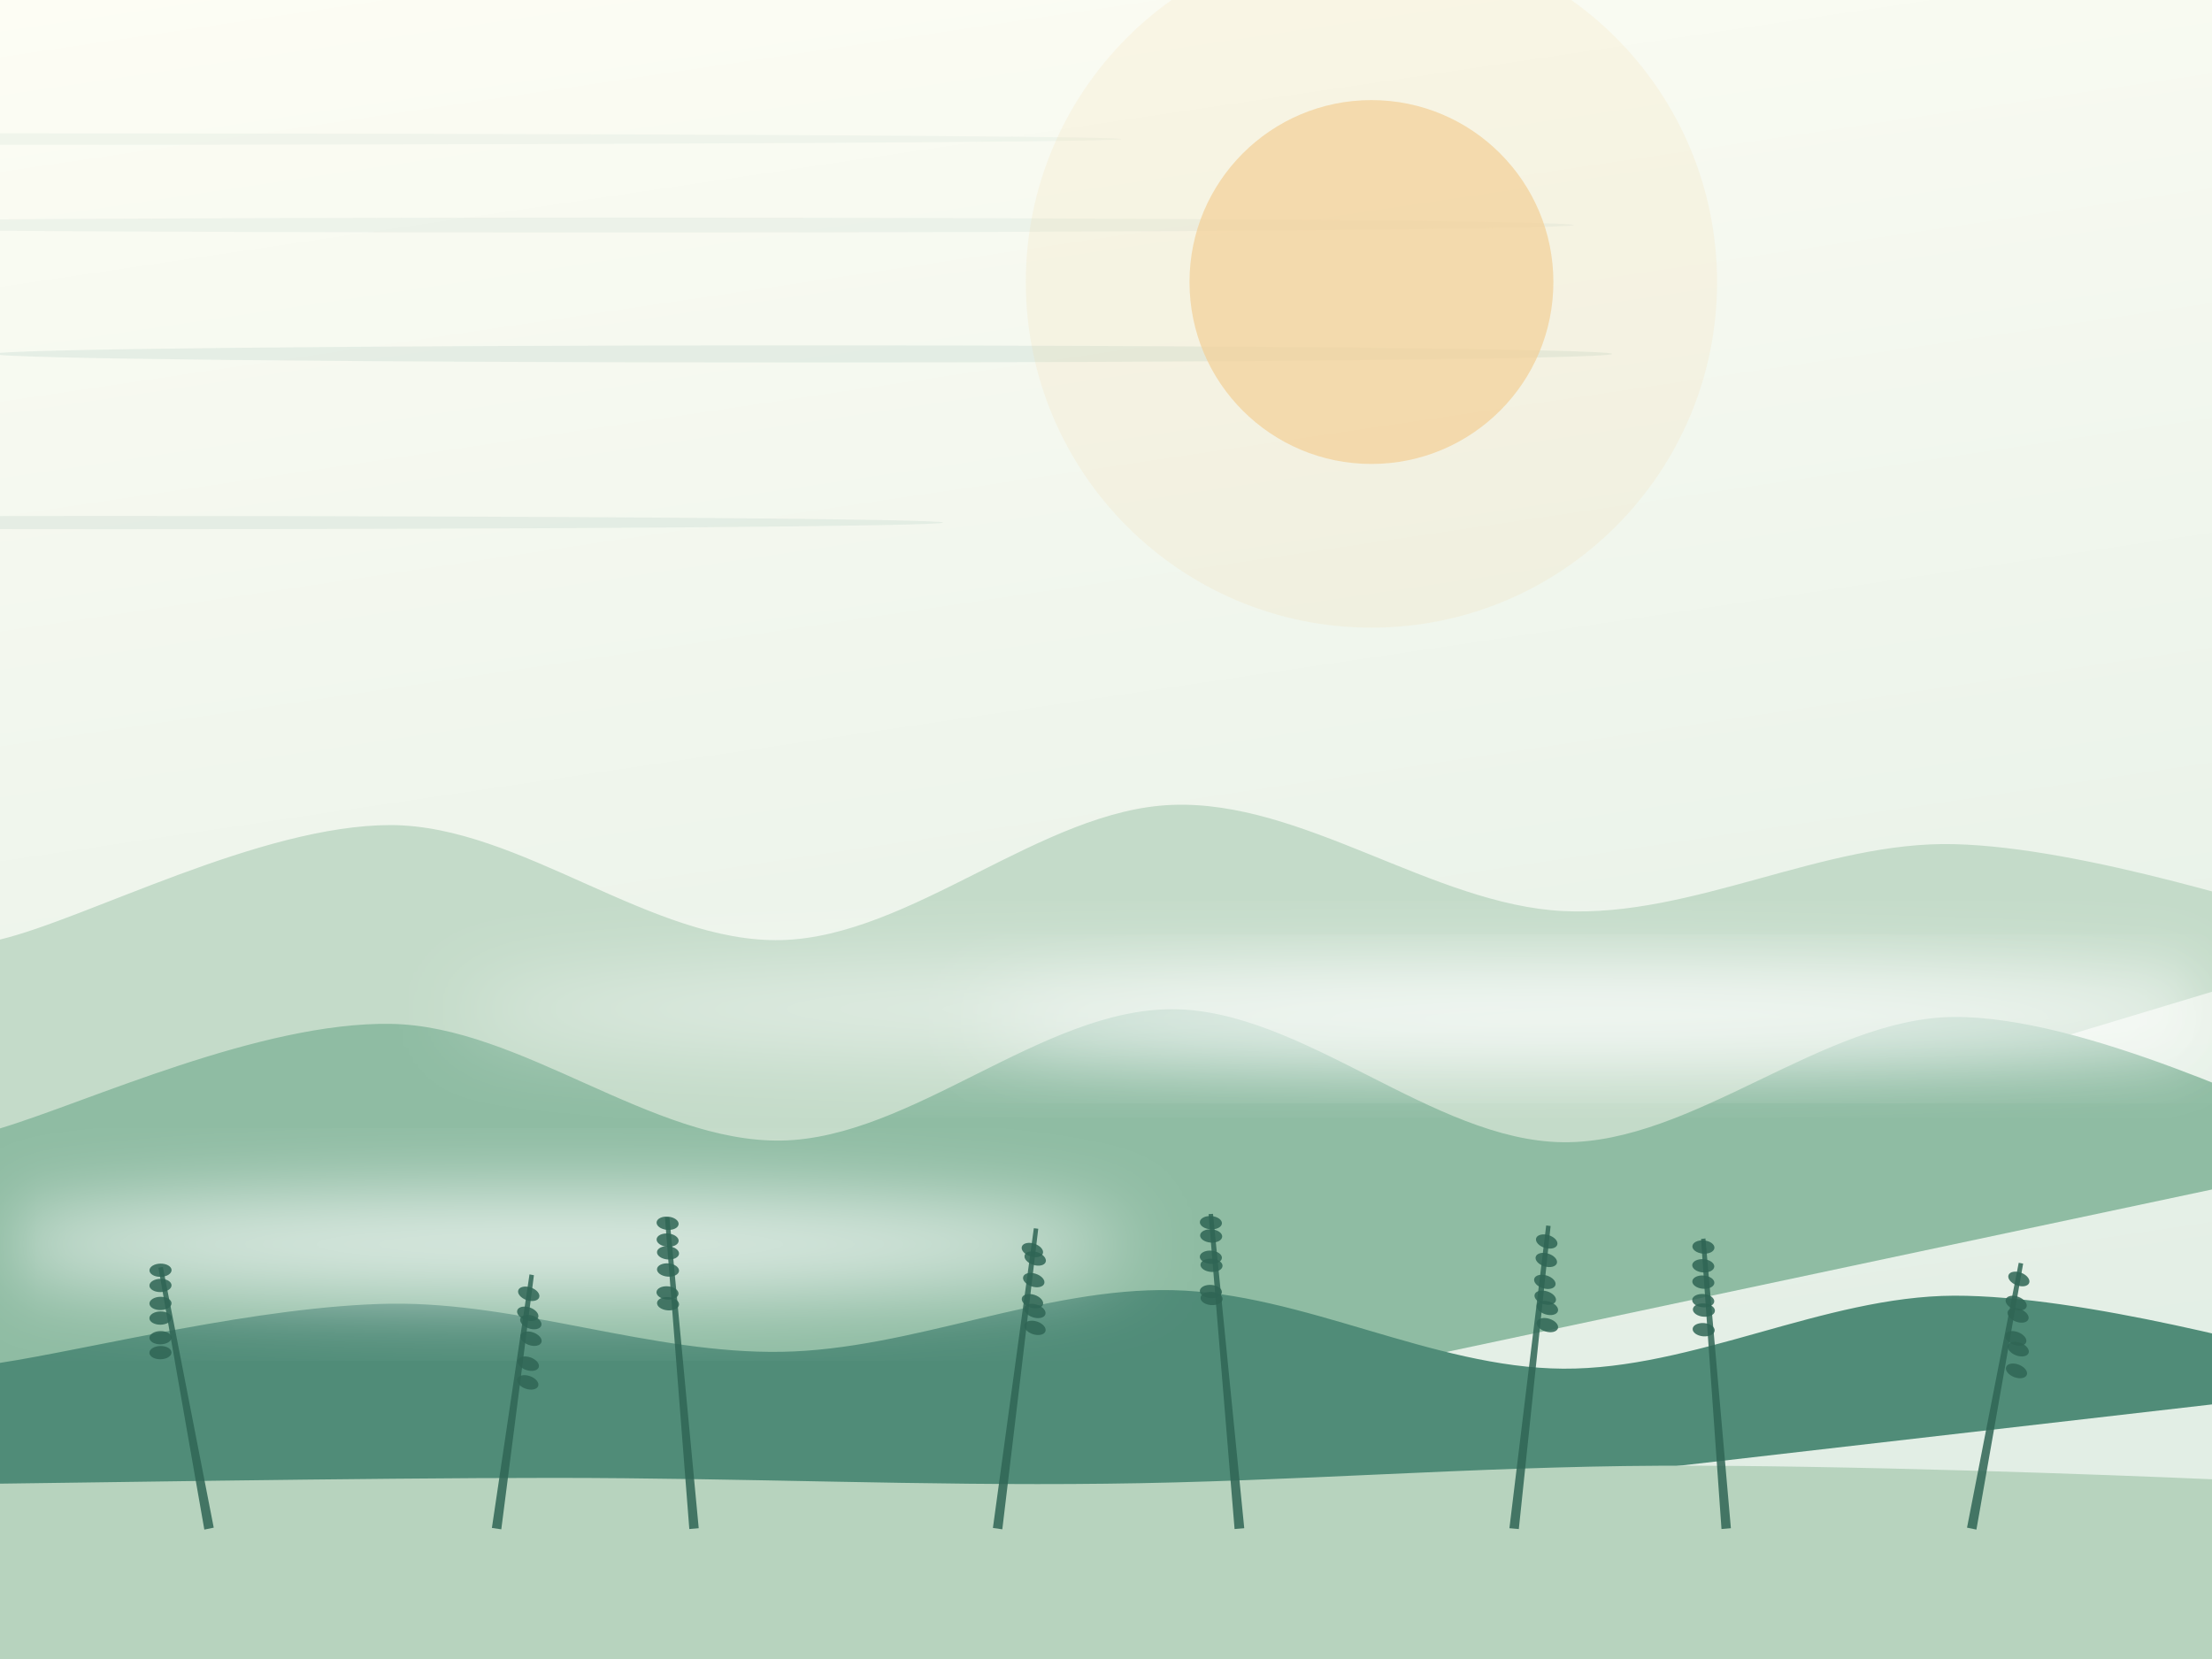
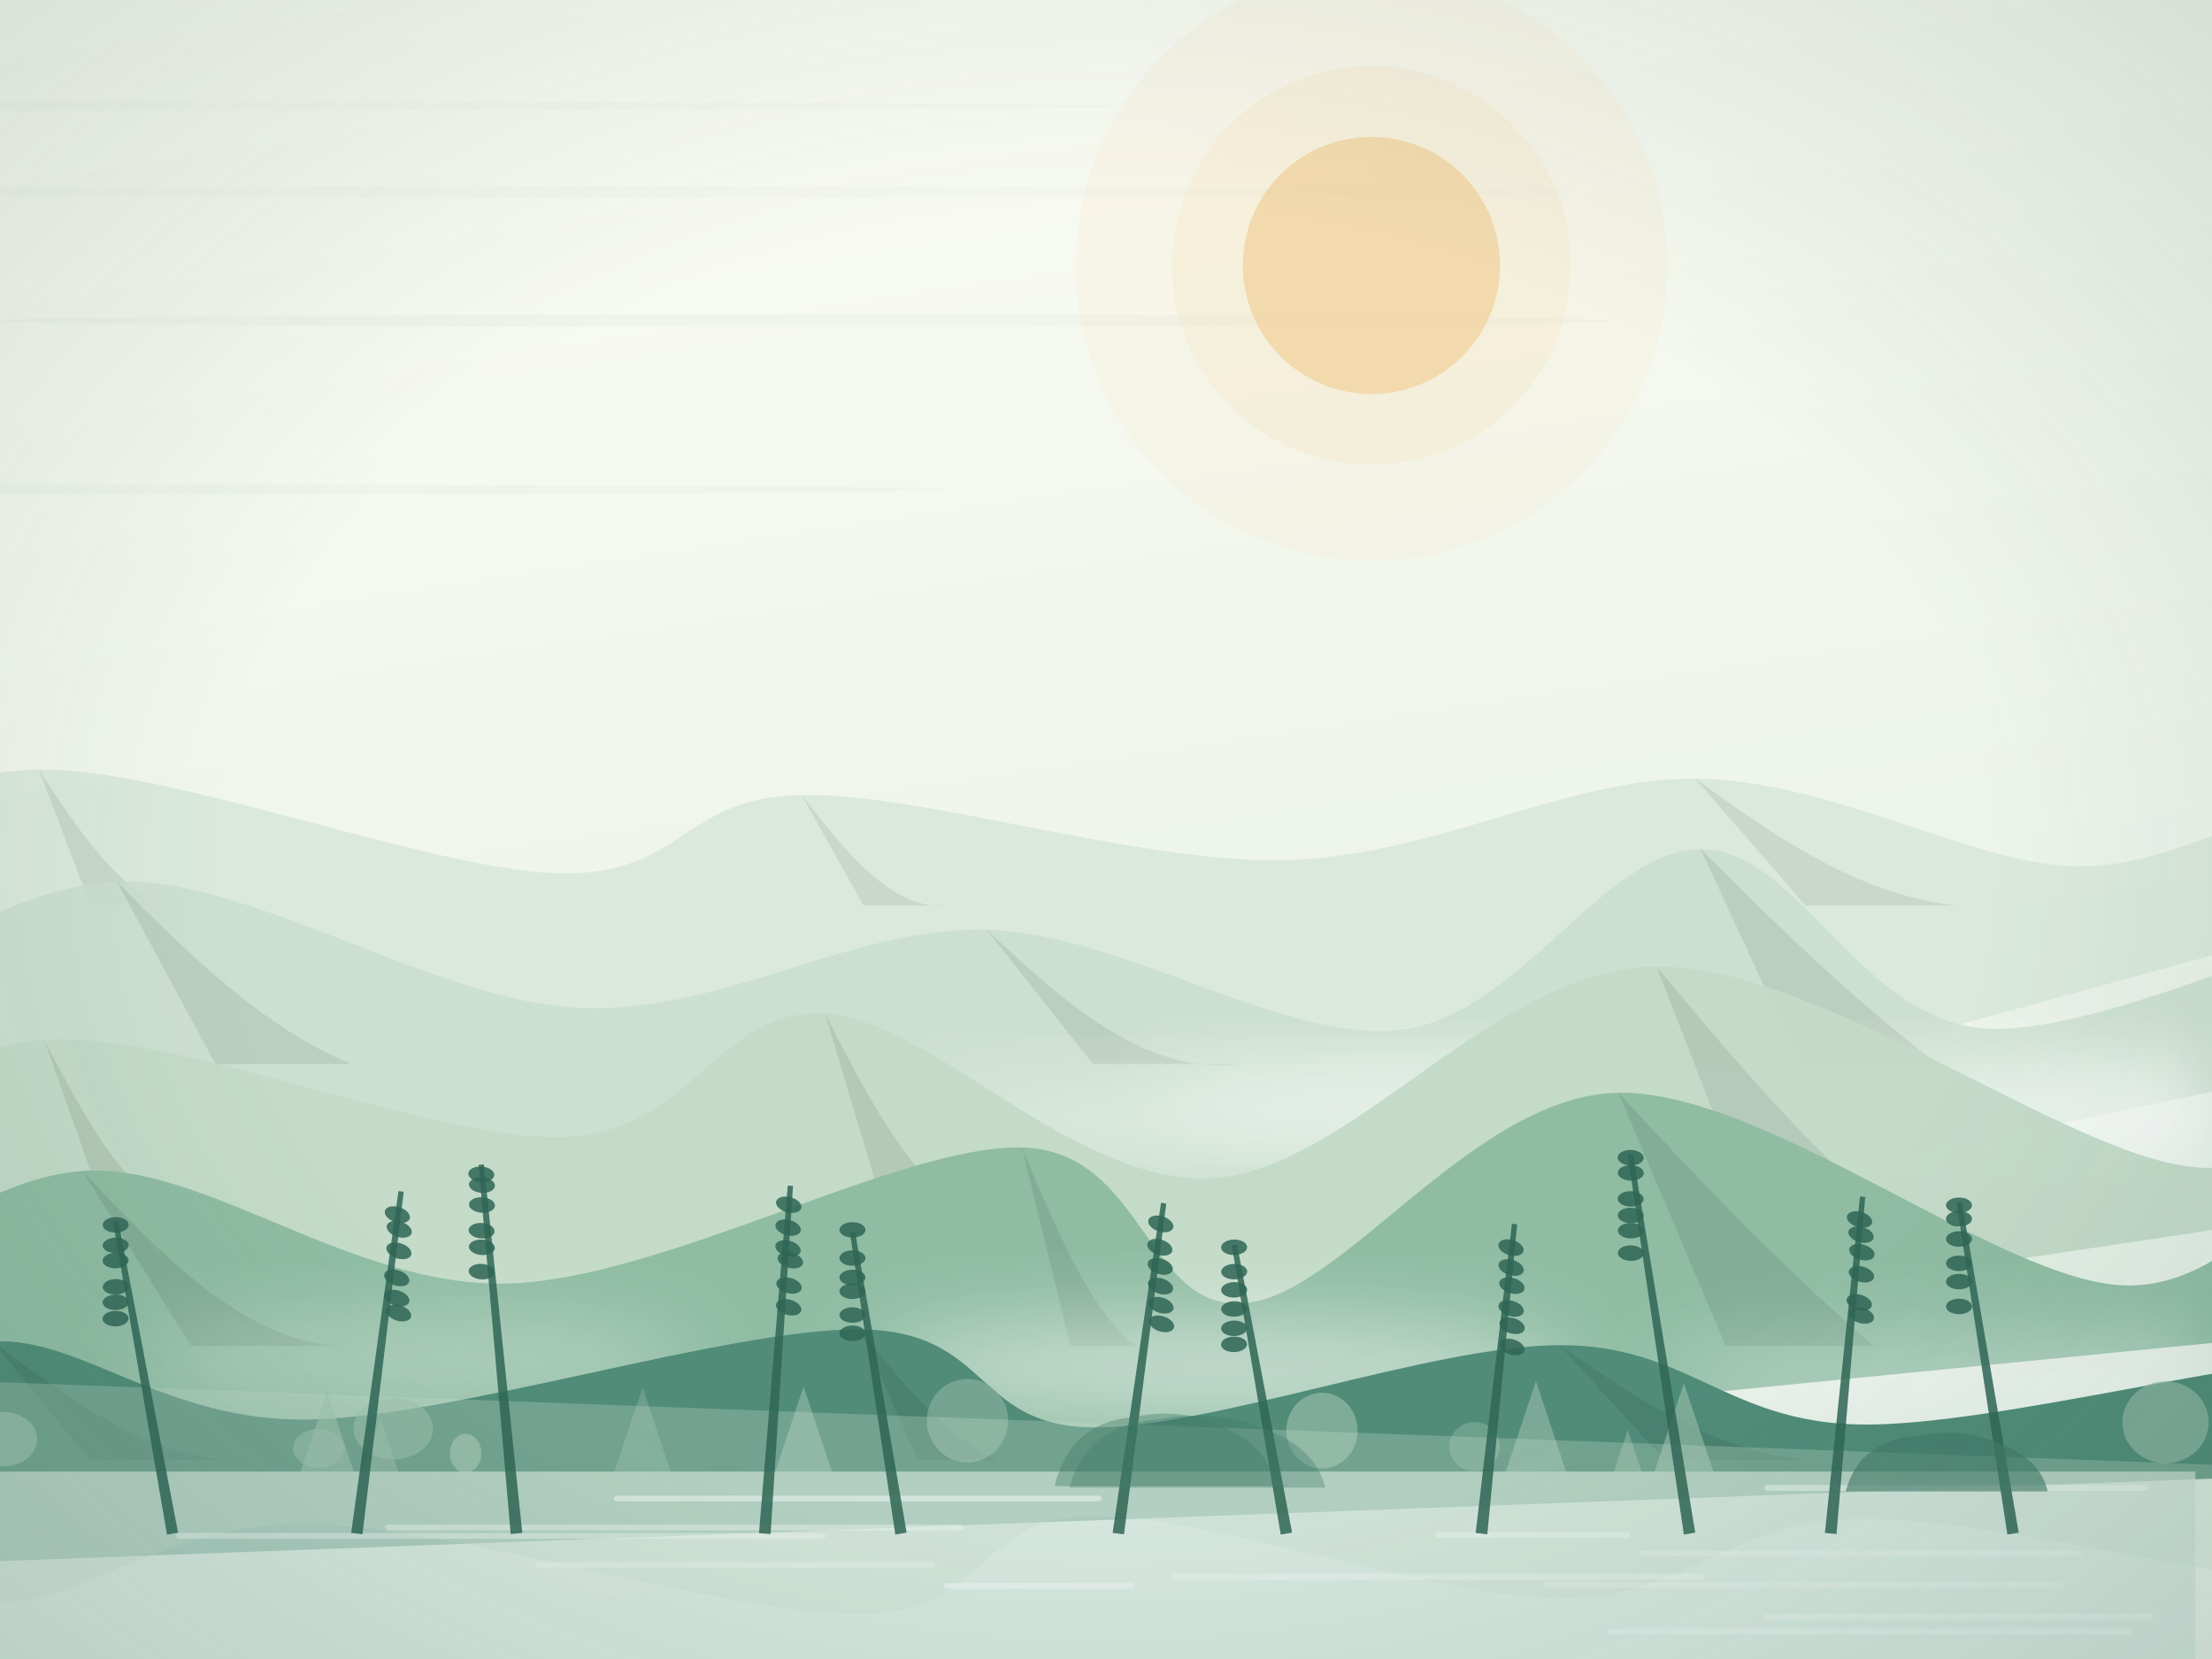
<svg xmlns="http://www.w3.org/2000/svg" viewBox="0 0 800 600" width="800" height="600" role="img">
  <defs>
    <linearGradient id="sky" x1="0" y1="0" x2="0.2" y2="1">
      <stop offset="0" stop-color="#FDFDF4" />
-       <stop offset="1" stop-color="#E2EEE5" />
+       <stop offset="1" stop-color="#E4EFE6" />
    </linearGradient>
    <filter id="soft" x="-40%" y="-70%" width="180%" height="240%">
      <feGaussianBlur stdDeviation="14.4" />
    </filter>
  </defs>
  <rect width="800" height="600" fill="url(#sky)" />
-   <ellipse cx="290.5" cy="128.0" rx="292.6" ry="3.1" fill="#9fc0b5" fill-opacity="0.21" />
-   <ellipse cx="-33.7" cy="50.3" rx="439.2" ry="2.1" fill="#9fc0b5" fill-opacity="0.12" />
-   <ellipse cx="39.9" cy="189.0" rx="301.2" ry="2.4" fill="#9fc0b5" fill-opacity="0.19" />
-   <ellipse cx="222.9" cy="81.4" rx="346.3" ry="2.7" fill="#9fc0b5" fill-opacity="0.14" />
-   <circle cx="496.0" cy="102.0" r="125.0" fill="#F2D19B" fill-opacity="0.16" />
-   <circle cx="496.0" cy="102.0" r="65.8" fill="#F2D19B" fill-opacity="0.75" />
-   <path d="M-48.0,344.3 C-40.0,343.6 -31.6,347.4 0.0,339.8 C31.6,332.2 94.2,298.4 141.3,298.4 C188.4,298.5 235.6,341.2 282.7,340.0 C329.8,338.7 376.9,292.8 424.0,291.1 C471.1,289.3 518.2,327.1 565.3,329.5 C612.4,331.8 659.6,304.1 706.7,305.3 C753.8,306.4 824.4,329.7 848.0,336.2 C871.6,342.7 848.0,342.9 848.0,344.2 L0.0,600.0 L-48.0,600.0 Z" fill="#C4DBC9" />
-   <path d="M-48.0,427.0 C-40.0,423.8 -31.6,417.5 0.0,408.1 C31.6,398.6 94.2,369.5 141.3,370.3 C188.4,371.0 235.6,413.3 282.7,412.5 C329.8,411.6 376.9,364.9 424.0,365.0 C471.1,365.1 518.2,412.6 565.3,413.1 C612.4,413.6 659.6,368.1 706.7,367.8 C753.8,367.5 824.4,402.6 848.0,411.3 C871.6,420.0 848.0,418.5 848.0,420.0 L0.0,600.0 L-48.0,600.0 Z" fill="#8FBCA3" />
-   <path d="M-48.0,500.3 C-40.0,499.1 -31.6,497.7 0.0,492.9 C31.6,488.1 94.2,472.2 141.3,471.5 C188.4,470.9 235.6,489.7 282.7,488.9 C329.8,488.1 376.9,465.6 424.0,466.6 C471.1,467.6 518.2,494.7 565.3,495.0 C612.4,495.3 659.6,468.8 706.7,468.6 C753.8,468.5 824.4,488.4 848.0,494.0 C871.6,499.6 848.0,501.0 848.0,502.4 L0.0,600.0 L-48.0,600.0 Z" fill="#508C78" />
-   <ellipse cx="579.9" cy="368.4" rx="225.7" ry="12.7" fill="#FFFFFF" fill-opacity="0.75" filter="url(#soft)" />
-   <ellipse cx="507.0" cy="365.0" rx="342.8" ry="16.3" fill="#FFFFFF" fill-opacity="0.56" filter="url(#soft)" />
-   <ellipse cx="198.7" cy="450.0" rx="210.1" ry="17.5" fill="#FFFFFF" fill-opacity="0.75" filter="url(#soft)" />
-   <path d="M-16.0,536.8 C20.0,536.4 130.7,534.5 200.0,534.5 C269.3,534.5 333.3,537.4 400.0,536.6 C466.7,535.9 533.3,530.4 600.0,530.1 C666.7,529.8 764.0,533.4 800.0,535.0 C836.0,536.6 813.3,539.1 816.0,539.9 L800.0,600.0 L-16.0,600.0 Z" fill="#B7D3BE" />
-   <path d="M77.3,552.5 L58.9,458.2 L57.3,458.5 L73.9,553.2 Z" fill="#2F6555" fill-opacity="0.85" />
-   <ellipse cx="55.4" cy="462.1" rx="2.4" ry="4.0" fill="#2F6555" fill-opacity="0.85" transform="rotate(89 58.1 462.1)" />
-   <ellipse cx="54.7" cy="468.3" rx="2.4" ry="4.0" fill="#2F6555" fill-opacity="0.85" transform="rotate(89 58.1 468.3)" />
-   <ellipse cx="55.0" cy="474.5" rx="2.4" ry="4.0" fill="#2F6555" fill-opacity="0.85" transform="rotate(89 58.1 474.5)" />
-   <ellipse cx="54.1" cy="480.7" rx="2.4" ry="4.0" fill="#2F6555" fill-opacity="0.85" transform="rotate(89 58.1 480.7)" />
-   <ellipse cx="55.0" cy="486.9" rx="2.4" ry="4.0" fill="#2F6555" fill-opacity="0.85" transform="rotate(89 58.1 486.9)" />
-   <ellipse cx="54.2" cy="493.1" rx="2.4" ry="4.0" fill="#2F6555" fill-opacity="0.85" transform="rotate(89 58.1 493.1)" />
-   <path d="M181.3,553.1 L193.1,461.2 L191.5,460.9 L177.9,552.6 Z" fill="#2F6555" fill-opacity="0.85" />
-   <ellipse cx="195.6" cy="464.8" rx="2.4" ry="4.0" fill="#2F6555" fill-opacity="0.85" transform="rotate(109 192.3 464.8)" />
-   <ellipse cx="196.7" cy="471.0" rx="2.4" ry="4.0" fill="#2F6555" fill-opacity="0.85" transform="rotate(109 192.3 471.0)" />
-   <ellipse cx="193.3" cy="477.2" rx="2.4" ry="4.0" fill="#2F6555" fill-opacity="0.85" transform="rotate(109 192.3 477.2)" />
-   <ellipse cx="193.1" cy="483.4" rx="2.4" ry="4.0" fill="#2F6555" fill-opacity="0.85" transform="rotate(109 192.3 483.4)" />
-   <ellipse cx="196.1" cy="489.6" rx="2.4" ry="4.0" fill="#2F6555" fill-opacity="0.85" transform="rotate(109 192.3 489.6)" />
-   <ellipse cx="196.7" cy="495.8" rx="2.4" ry="4.0" fill="#2F6555" fill-opacity="0.85" transform="rotate(109 192.3 495.8)" />
-   <path d="M252.7,552.7 L242.1,440.3 L240.5,440.4 L249.3,553.0 Z" fill="#2F6555" fill-opacity="0.85" />
-   <ellipse cx="239.6" cy="444.1" rx="2.4" ry="4.0" fill="#2F6555" fill-opacity="0.85" transform="rotate(95 241.3 444.1)" />
-   <ellipse cx="239.5" cy="450.3" rx="2.4" ry="4.0" fill="#2F6555" fill-opacity="0.85" transform="rotate(95 241.3 450.3)" />
-   <ellipse cx="237.9" cy="456.5" rx="2.4" ry="4.0" fill="#2F6555" fill-opacity="0.85" transform="rotate(95 241.3 456.5)" />
-   <ellipse cx="237.9" cy="462.7" rx="2.4" ry="4.0" fill="#2F6555" fill-opacity="0.85" transform="rotate(95 241.3 462.7)" />
-   <ellipse cx="240.0" cy="468.9" rx="2.4" ry="4.0" fill="#2F6555" fill-opacity="0.85" transform="rotate(95 241.3 468.9)" />
-   <ellipse cx="237.7" cy="475.1" rx="2.4" ry="4.0" fill="#2F6555" fill-opacity="0.85" transform="rotate(95 241.3 475.1)" />
-   <path d="M362.5,553.1 L375.5,444.4 L373.9,444.2 L359.1,552.6 Z" fill="#2F6555" fill-opacity="0.85" />
-   <ellipse cx="379.0" cy="448.0" rx="2.4" ry="4.0" fill="#2F6555" fill-opacity="0.85" transform="rotate(108 374.7 448.0)" />
-   <ellipse cx="375.7" cy="454.2" rx="2.4" ry="4.0" fill="#2F6555" fill-opacity="0.85" transform="rotate(108 374.7 454.2)" />
-   <ellipse cx="377.4" cy="460.4" rx="2.4" ry="4.0" fill="#2F6555" fill-opacity="0.85" transform="rotate(108 374.7 460.4)" />
-   <ellipse cx="378.9" cy="466.6" rx="2.4" ry="4.0" fill="#2F6555" fill-opacity="0.85" transform="rotate(108 374.7 466.6)" />
-   <ellipse cx="376.1" cy="472.8" rx="2.4" ry="4.0" fill="#2F6555" fill-opacity="0.85" transform="rotate(108 374.7 472.8)" />
-   <ellipse cx="376.0" cy="479.0" rx="2.4" ry="4.0" fill="#2F6555" fill-opacity="0.85" transform="rotate(108 374.7 479.0)" />
-   <path d="M450.0,552.7 L438.7,439.0 L437.1,439.1 L446.5,553.0 Z" fill="#2F6555" fill-opacity="0.85" />
-   <ellipse cx="437.4" cy="442.7" rx="2.4" ry="4.0" fill="#2F6555" fill-opacity="0.85" transform="rotate(94 437.9 442.7)" />
-   <ellipse cx="436.0" cy="448.9" rx="2.4" ry="4.0" fill="#2F6555" fill-opacity="0.85" transform="rotate(94 437.9 448.9)" />
-   <ellipse cx="437.5" cy="455.1" rx="2.4" ry="4.0" fill="#2F6555" fill-opacity="0.85" transform="rotate(94 437.9 455.1)" />
-   <ellipse cx="434.2" cy="461.3" rx="2.4" ry="4.0" fill="#2F6555" fill-opacity="0.85" transform="rotate(94 437.9 461.3)" />
-   <ellipse cx="437.5" cy="467.5" rx="2.4" ry="4.0" fill="#2F6555" fill-opacity="0.85" transform="rotate(94 437.9 467.5)" />
-   <ellipse cx="433.8" cy="473.7" rx="2.4" ry="4.0" fill="#2F6555" fill-opacity="0.85" transform="rotate(94 437.9 473.7)" />
-   <path d="M549.3,553.0 L560.8,443.4 L559.2,443.2 L545.9,552.7 Z" fill="#2F6555" fill-opacity="0.85" />
-   <ellipse cx="562.1" cy="447.0" rx="2.4" ry="4.0" fill="#2F6555" fill-opacity="0.85" transform="rotate(107 560.0 447.0)" />
-   <ellipse cx="562.6" cy="453.2" rx="2.4" ry="4.0" fill="#2F6555" fill-opacity="0.85" transform="rotate(107 560.0 453.2)" />
-   <ellipse cx="564.4" cy="459.4" rx="2.4" ry="4.0" fill="#2F6555" fill-opacity="0.85" transform="rotate(107 560.0 459.4)" />
-   <ellipse cx="563.9" cy="465.6" rx="2.4" ry="4.0" fill="#2F6555" fill-opacity="0.85" transform="rotate(107 560.0 465.6)" />
-   <ellipse cx="561.3" cy="471.8" rx="2.4" ry="4.0" fill="#2F6555" fill-opacity="0.85" transform="rotate(107 560.0 471.8)" />
-   <ellipse cx="561.3" cy="478.0" rx="2.4" ry="4.0" fill="#2F6555" fill-opacity="0.85" transform="rotate(107 560.0 478.0)" />
-   <path d="M626.0,552.7 L616.8,447.9 L615.2,448.1 L622.6,553.0 Z" fill="#2F6555" fill-opacity="0.85" />
-   <ellipse cx="615.3" cy="451.7" rx="2.4" ry="4.0" fill="#2F6555" fill-opacity="0.85" transform="rotate(95 616.0 451.7)" />
-   <ellipse cx="615.9" cy="457.9" rx="2.4" ry="4.0" fill="#2F6555" fill-opacity="0.85" transform="rotate(95 616.0 457.9)" />
-   <ellipse cx="615.6" cy="464.1" rx="2.4" ry="4.0" fill="#2F6555" fill-opacity="0.85" transform="rotate(95 616.0 464.1)" />
-   <ellipse cx="616.1" cy="470.3" rx="2.4" ry="4.0" fill="#2F6555" fill-opacity="0.85" transform="rotate(95 616.0 470.3)" />
-   <ellipse cx="613.3" cy="476.5" rx="2.4" ry="4.0" fill="#2F6555" fill-opacity="0.85" transform="rotate(95 616.0 476.5)" />
-   <ellipse cx="614.2" cy="482.7" rx="2.4" ry="4.0" fill="#2F6555" fill-opacity="0.85" transform="rotate(95 616.0 482.7)" />
-   <path d="M714.8,553.2 L731.7,457.0 L730.1,456.7 L711.4,552.5 Z" fill="#2F6555" fill-opacity="0.85" />
-   <ellipse cx="733.0" cy="460.6" rx="2.4" ry="4.0" fill="#2F6555" fill-opacity="0.85" transform="rotate(111 730.9 460.6)" />
-   <ellipse cx="735.7" cy="466.8" rx="2.4" ry="4.0" fill="#2F6555" fill-opacity="0.85" transform="rotate(111 730.9 466.8)" />
-   <ellipse cx="733.8" cy="473.0" rx="2.4" ry="4.0" fill="#2F6555" fill-opacity="0.85" transform="rotate(111 730.9 473.0)" />
-   <ellipse cx="736.1" cy="479.2" rx="2.4" ry="4.0" fill="#2F6555" fill-opacity="0.85" transform="rotate(111 730.9 479.2)" />
-   <ellipse cx="733.6" cy="485.4" rx="2.4" ry="4.0" fill="#2F6555" fill-opacity="0.85" transform="rotate(111 730.9 485.4)" />
-   <ellipse cx="735.4" cy="491.6" rx="2.4" ry="4.0" fill="#2F6555" fill-opacity="0.85" transform="rotate(111 730.9 491.6)" />
+   <ellipse cx="290.5" cy="116.0" rx="292.6" ry="2.3" fill="#b0cbc2" fill-opacity="0.10" />
+   <ellipse cx="-33.7" cy="38.3" rx="439.2" ry="1.6" fill="#b0cbc2" fill-opacity="0.06" />
+   <ellipse cx="39.9" cy="177.0" rx="301.2" ry="1.8" fill="#b0cbc2" fill-opacity="0.09" />
+   <ellipse cx="222.9" cy="69.4" rx="346.3" ry="2.1" fill="#b0cbc2" fill-opacity="0.07" />
+   <circle cx="496.0" cy="96.0" r="107.0" fill="#F2D19B" fill-opacity="0.10" />
+   <circle cx="496.0" cy="96.0" r="72.1" fill="#F2D19B" fill-opacity="0.16" />
+   <circle cx="496.0" cy="96.0" r="46.5" fill="#F2D19B" fill-opacity="0.72" />
+   <path d="M-80.0,319.7 C-64.3,312.8 -32.9,278.9 14.0,278.3 C60.8,277.6 155.1,314.3 201.0,315.8 C247.0,317.4 246.0,288.3 289.9,287.5 C333.7,286.7 410.2,312.0 464.1,311.1 C518.0,310.1 566.1,281.2 613.1,281.6 C660.1,281.9 710.3,310.6 746.2,313.1 C782.1,315.6 806.2,294.8 828.5,296.5 C850.8,298.3 871.4,319.1 880.0,323.6 L0.0,564.6 L-80.0,564.6 Z" fill="#d6e6d9" fill-opacity="0.82" />
+   <path d="M14.0,278.3 C27.5,298.9 41.8,320.6 58.9,327.5 L32.8,327.5 Z" fill="#9eaea3" fill-opacity="0.28" />
+   <path d="M289.9,287.5 C305.9,308.1 323.0,329.8 343.2,327.5 L312.3,327.5 Z" fill="#9eaea3" fill-opacity="0.28" />
+   <path d="M613.1,281.6 C641.6,302.1 672.0,323.9 708.1,327.5 L653.0,327.5 Z" fill="#9eaea3" fill-opacity="0.28" />
+   <path d="M828.5,296.5 C841.5,317.1 855.3,338.9 871.7,327.5 L846.6,327.5 Z" fill="#9eaea3" fill-opacity="0.28" />
+   <path d="M-80.0,376.2 C-59.6,366.7 -5.8,320.9 42.3,318.9 C90.3,316.9 155.9,361.5 208.4,364.4 C260.8,367.3 307.2,334.9 356.9,336.3 C406.6,337.6 463.5,377.3 506.5,372.4 C549.5,367.6 579.8,307.2 615.1,307.1 C650.3,307.0 672.5,369.0 718.1,372.0 C763.8,374.9 862.1,323.9 889.1,324.8 C916.1,325.8 881.5,369.0 880.0,377.8 L0.0,564.6 L-80.0,564.6 Z" fill="#cbdfcf" fill-opacity="0.90" />
+   <path d="M42.3,318.9 C67.7,344.5 94.9,371.6 127.1,384.8 L77.9,384.8 Z" fill="#96a99c" fill-opacity="0.31" />
+   <path d="M356.9,336.3 C384.3,361.9 413.6,389.0 448.4,384.8 L395.3,384.8 Z" fill="#96a99c" fill-opacity="0.31" />
+   <path d="M615.1,307.1 C640.7,332.7 668.1,359.8 700.7,384.8 L651.0,384.8 Z" fill="#96a99c" fill-opacity="0.31" />
+   <path d="M889.1,324.8 C909.6,350.4 931.5,377.5 957.5,384.8 L917.8,384.8 Z" fill="#96a99c" fill-opacity="0.31" />
+   <ellipse cx="513.8" cy="395.8" rx="94.8" ry="10.9" fill="#FFFFFF" fill-opacity="0.45" filter="url(#soft)" />
+   <ellipse cx="707.8" cy="405.1" rx="182.0" ry="15.2" fill="#FFFFFF" fill-opacity="0.61" filter="url(#soft)" />
+   <ellipse cx="501.8" cy="404.1" rx="170.7" ry="12.3" fill="#FFFFFF" fill-opacity="0.46" filter="url(#soft)" />
+   <ellipse cx="886.7" cy="399.5" rx="184.3" ry="15.4" fill="#FFFFFF" fill-opacity="0.53" filter="url(#soft)" />
+   <path d="M-80.0,432.1 C-64.0,422.8 -31.3,379.6 16.0,376.1 C63.3,372.6 156.7,412.8 203.7,411.2 C250.8,409.6 259.3,364.1 298.4,366.6 C337.5,369.1 388.4,428.9 438.5,426.1 C488.6,423.2 540.0,350.2 599.1,349.6 C658.3,348.9 746.7,417.7 793.5,422.1 C840.2,426.6 865.3,374.6 879.7,376.4 C894.1,378.2 879.9,423.5 880.0,432.9 L0.0,564.6 L-80.0,564.6 Z" fill="#C4DBC9" fill-opacity="0.95" />
+   <path d="M16.0,376.1 C31.1,405.1 47.3,435.7 66.5,436.1 L37.2,436.1 Z" fill="#91a698" fill-opacity="0.32" />
+   <path d="M298.4,366.6 C313.2,395.6 329.1,426.2 347.9,436.1 L319.2,436.1 Z" fill="#91a698" fill-opacity="0.32" />
+   <path d="M599.1,349.6 C623.2,378.5 648.8,409.2 679.3,436.1 L632.8,436.1 Z" fill="#91a698" fill-opacity="0.32" />
+   <path d="M879.7,376.4 C893.9,405.4 909.1,436.0 927.1,436.1 L899.6,436.1 Z" fill="#91a698" fill-opacity="0.32" />
+   <path d="M-80.0,483.5 C-61.7,473.5 -14.1,426.7 29.8,423.5 C73.7,420.3 126.8,465.6 183.4,464.2 C240.1,462.8 325.1,413.9 369.6,415.0 C414.1,416.2 414.3,474.6 450.3,471.3 C486.2,468.0 532.6,396.3 585.3,395.2 C638.0,394.2 721.3,461.8 766.6,464.8 C811.9,467.7 838.4,410.6 857.3,412.8 C876.2,415.0 876.2,467.0 880.0,477.8 L0.0,564.6 L-80.0,564.6 Z" fill="#8FBCA3" fill-opacity="0.98" />
+   <path d="M29.8,423.5 C57.9,453.3 87.7,484.9 123.2,486.8 L69.1,486.8 Z" fill="#6c907d" fill-opacity="0.33" />
+   <path d="M369.6,415.0 C382.1,444.9 395.4,476.4 411.2,486.8 L387.1,486.8 Z" fill="#6c907d" fill-opacity="0.33" />
+   <path d="M585.3,395.2 C613.0,425.1 642.6,456.6 677.7,486.8 L624.1,486.8 Z" fill="#6c907d" fill-opacity="0.33" />
+   <path d="M857.3,412.8 C881.9,442.6 908.2,474.1 939.4,486.8 L891.8,486.8 Z" fill="#6c907d" fill-opacity="0.33" />
+   <ellipse cx="440.7" cy="494.6" rx="126.6" ry="17.2" fill="#FFFFFF" fill-opacity="0.50" filter="url(#soft)" />
+   <ellipse cx="149.9" cy="492.7" rx="103.0" ry="14.5" fill="#FFFFFF" fill-opacity="0.32" filter="url(#soft)" />
+   <ellipse cx="797.4" cy="500.5" rx="198.6" ry="17.8" fill="#FFFFFF" fill-opacity="0.37" filter="url(#soft)" />
+   <path d="M-80.0,524.6 C-67.1,518.0 -34.4,487.0 -2.5,485.2 C29.4,483.3 59.2,514.2 111.5,513.4 C163.7,512.7 263.8,480.3 311.0,480.8 C358.1,481.2 352.0,515.3 394.2,516.2 C436.4,517.2 517.5,486.6 564.0,486.5 C610.5,486.3 624.3,514.5 673.1,515.2 C721.9,515.9 822.5,488.0 857.0,490.7 C891.4,493.5 876.2,524.9 880.0,531.8 L0.0,564.6 L-80.0,564.6 Z" fill="#508C78" fill-opacity="1.00" />
+   <path d="M-2.5,485.2 C22.3,504.1 48.8,524.1 80.2,528.0 L32.3,528.0 Z" fill="#406f5f" fill-opacity="0.34" />
+   <path d="M311.0,480.8 C325.9,499.7 341.8,519.7 360.7,528.0 L331.9,528.0 Z" fill="#406f5f" fill-opacity="0.34" />
+   <path d="M564.0,486.5 C591.2,505.4 620.2,525.4 654.6,528.0 L602.0,528.0 Z" fill="#406f5f" fill-opacity="0.34" />
+   <path d="M857.0,490.7 C878.5,509.6 901.5,529.6 928.7,528.0 L887.1,528.0 Z" fill="#406f5f" fill-opacity="0.34" />
+   <path d="M598.4,532.2 L609.0,500.3 L619.7,532.2 Z" fill="#90b7a5" fill-opacity="0.71" />
+   <ellipse cx="783.2" cy="514.4" rx="15.6" ry="14.8" fill="#90b7a5" fill-opacity="0.70" />
+   <ellipse cx="533.3" cy="523.2" rx="9.1" ry="8.9" fill="#90b7a5" fill-opacity="0.46" />
+   <ellipse cx="478.1" cy="517.4" rx="12.9" ry="13.7" fill="#90b7a5" fill-opacity="0.74" />
+   <path d="M108.7,532.2 L118.3,503.4 L127.9,532.2 Z" fill="#90b7a5" fill-opacity="0.58" />
+   <path d="M131.1,532.2 L137.6,512.9 L144.0,532.2 Z" fill="#90b7a5" fill-opacity="0.45" />
+   <path d="M583.7,532.2 L588.7,517.2 L593.7,532.2 Z" fill="#90b7a5" fill-opacity="0.58" />
+   <path d="M222.2,532.2 L232.4,501.7 L242.5,532.2 Z" fill="#90b7a5" fill-opacity="0.43" />
+   <ellipse cx="115.2" cy="523.8" rx="9.2" ry="7.0" fill="#90b7a5" fill-opacity="0.52" />
+   <path d="M544.6,532.2 L555.5,499.5 L566.4,532.2 Z" fill="#90b7a5" fill-opacity="0.69" />
+   <path d="M280.4,532.2 L290.6,501.5 L300.9,532.2 Z" fill="#90b7a5" fill-opacity="0.69" />
+   <ellipse cx="168.4" cy="525.6" rx="5.7" ry="7.0" fill="#90b7a5" fill-opacity="0.77" />
+   <path d="M-18.1,532.2 L-10.4,509.0 L-2.7,532.2 Z" fill="#90b7a5" fill-opacity="0.64" />
+   <ellipse cx="349.9" cy="513.8" rx="14.7" ry="15.1" fill="#90b7a5" fill-opacity="0.58" />
+   <ellipse cx="142.2" cy="516.7" rx="14.4" ry="11.1" fill="#90b7a5" fill-opacity="0.53" />
+   <ellipse cx="1.4" cy="520.5" rx="12.0" ry="9.8" fill="#90b7a5" fill-opacity="0.65" />
+   <rect x="-16.0" y="532.2" width="810" height="77.8" fill="#CFE2DA" fill-opacity="0.72" />
+   <g transform="translate(0,1064.5) scale(1,-1)" opacity="0.30">
+     <path d="M-80.0,524.6 C-67.1,518.0 -34.4,487.0 -2.5,485.2 C29.4,483.3 59.2,514.2 111.5,513.4 C163.7,512.7 263.8,480.3 311.0,480.8 C358.1,481.2 352.0,515.3 394.2,516.2 C436.4,517.2 517.5,486.6 564.0,486.5 C610.5,486.3 624.3,514.5 673.1,515.2 C721.9,515.9 822.5,488.0 857.0,490.7 C891.4,493.5 876.2,524.9 880.0,531.8 L0.0,564.6 L-80.0,564.6 Z" fill="#C4DBC9" />
+   </g>
+   <rect x="519.1" y="554.1" width="70.5" height="2.1" rx="1.2" fill="#e9f2ee" fill-opacity="0.50" />
+   <rect x="423.9" y="569.2" width="192.4" height="2.1" rx="1.2" fill="#e9f2ee" fill-opacity="0.46" />
+   <rect x="558.4" y="572.1" width="188.1" height="2.1" rx="1.2" fill="#e9f2ee" fill-opacity="0.36" />
+   <rect x="222.0" y="540.9" width="176.4" height="2.1" rx="1.2" fill="#e9f2ee" fill-opacity="0.60" />
+   <rect x="193.6" y="564.9" width="144.6" height="2.1" rx="1.2" fill="#e9f2ee" fill-opacity="0.39" />
+   <rect x="63.7" y="554.4" width="235.0" height="2.1" rx="1.2" fill="#e9f2ee" fill-opacity="0.47" />
+   <rect x="341.4" y="572.5" width="69.0" height="2.1" rx="1.2" fill="#e9f2ee" fill-opacity="0.62" />
+   <rect x="593.0" y="560.8" width="160.0" height="2.1" rx="1.2" fill="#e9f2ee" fill-opacity="0.36" />
+   <rect x="581.0" y="589.0" width="190.6" height="2.1" rx="1.2" fill="#e9f2ee" fill-opacity="0.44" />
+   <rect x="637.3" y="583.6" width="141.3" height="2.1" rx="1.2" fill="#e9f2ee" fill-opacity="0.39" />
+   <rect x="638.1" y="537.1" width="138.7" height="2.1" rx="1.2" fill="#e9f2ee" fill-opacity="0.56" />
+   <rect x="139.3" y="551.4" width="209.2" height="2.1" rx="1.2" fill="#e9f2ee" fill-opacity="0.48" />
+   <path d="M64.4,554.3 L42.8,441.6 L40.9,442.0 L60.4,555.0 Z" fill="#2F6555" fill-opacity="0.85" />
+   <ellipse cx="38.7" cy="446.2" rx="2.8" ry="4.7" fill="#2F6555" fill-opacity="0.85" transform="rotate(89 41.9 446.2)" />
+   <ellipse cx="38.7" cy="453.6" rx="2.8" ry="4.7" fill="#2F6555" fill-opacity="0.85" transform="rotate(89 41.9 453.6)" />
+   <ellipse cx="36.8" cy="461.0" rx="2.8" ry="4.7" fill="#2F6555" fill-opacity="0.85" transform="rotate(89 41.9 461.0)" />
+   <ellipse cx="38.9" cy="468.4" rx="2.8" ry="4.7" fill="#2F6555" fill-opacity="0.85" transform="rotate(89 41.9 468.4)" />
+   <ellipse cx="37.1" cy="475.8" rx="2.8" ry="4.7" fill="#2F6555" fill-opacity="0.85" transform="rotate(89 41.9 475.8)" />
+   <ellipse cx="35.6" cy="483.2" rx="2.8" ry="4.7" fill="#2F6555" fill-opacity="0.85" transform="rotate(89 41.9 483.2)" />
+   <path d="M131.1,554.9 L146.0,431.0 L144.1,430.8 L127.0,554.4 Z" fill="#2F6555" fill-opacity="0.85" />
+   <ellipse cx="149.2" cy="435.3" rx="2.8" ry="4.7" fill="#2F6555" fill-opacity="0.85" transform="rotate(108 145.0 435.3)" />
+   <ellipse cx="147.0" cy="442.7" rx="2.8" ry="4.7" fill="#2F6555" fill-opacity="0.85" transform="rotate(108 145.0 442.7)" />
+   <ellipse cx="147.4" cy="450.1" rx="2.8" ry="4.7" fill="#2F6555" fill-opacity="0.85" transform="rotate(108 145.0 450.1)" />
+   <ellipse cx="149.9" cy="457.5" rx="2.8" ry="4.7" fill="#2F6555" fill-opacity="0.85" transform="rotate(108 145.0 457.5)" />
+   <ellipse cx="149.8" cy="464.9" rx="2.8" ry="4.7" fill="#2F6555" fill-opacity="0.85" transform="rotate(108 145.0 464.9)" />
+   <ellipse cx="147.7" cy="472.3" rx="2.8" ry="4.7" fill="#2F6555" fill-opacity="0.85" transform="rotate(108 145.0 472.3)" />
+   <path d="M188.9,554.4 L175.0,421.1 L173.1,421.3 L184.7,554.8 Z" fill="#2F6555" fill-opacity="0.85" />
+   <ellipse cx="173.1" cy="425.6" rx="2.8" ry="4.7" fill="#2F6555" fill-opacity="0.85" transform="rotate(94 174.0 425.6)" />
+   <ellipse cx="169.6" cy="433.0" rx="2.8" ry="4.7" fill="#2F6555" fill-opacity="0.85" transform="rotate(94 174.0 433.0)" />
+   <ellipse cx="169.4" cy="440.4" rx="2.8" ry="4.7" fill="#2F6555" fill-opacity="0.85" transform="rotate(94 174.0 440.4)" />
+   <ellipse cx="171.3" cy="447.8" rx="2.8" ry="4.7" fill="#2F6555" fill-opacity="0.85" transform="rotate(94 174.0 447.8)" />
+   <ellipse cx="169.9" cy="455.2" rx="2.8" ry="4.7" fill="#2F6555" fill-opacity="0.85" transform="rotate(94 174.0 455.2)" />
+   <ellipse cx="171.3" cy="462.6" rx="2.8" ry="4.7" fill="#2F6555" fill-opacity="0.85" transform="rotate(94 174.0 462.6)" />
+   <path d="M278.7,554.8 L286.8,428.9 L284.9,428.8 L274.5,554.5 Z" fill="#2F6555" fill-opacity="0.85" />
+   <ellipse cx="288.4" cy="433.3" rx="2.8" ry="4.7" fill="#2F6555" fill-opacity="0.85" transform="rotate(105 285.9 433.3)" />
+   <ellipse cx="289.3" cy="440.7" rx="2.8" ry="4.7" fill="#2F6555" fill-opacity="0.85" transform="rotate(105 285.9 440.7)" />
+   <ellipse cx="289.4" cy="448.1" rx="2.8" ry="4.7" fill="#2F6555" fill-opacity="0.85" transform="rotate(105 285.9 448.1)" />
+   <ellipse cx="286.2" cy="455.5" rx="2.8" ry="4.7" fill="#2F6555" fill-opacity="0.85" transform="rotate(105 285.9 455.5)" />
+   <ellipse cx="288.0" cy="462.9" rx="2.8" ry="4.7" fill="#2F6555" fill-opacity="0.85" transform="rotate(105 285.9 462.9)" />
+   <ellipse cx="288.5" cy="470.3" rx="2.8" ry="4.7" fill="#2F6555" fill-opacity="0.85" transform="rotate(105 285.9 470.3)" />
+   <path d="M327.9,554.3 L309.3,445.6 L307.4,445.9 L323.8,555.0 Z" fill="#2F6555" fill-opacity="0.85" />
+   <ellipse cx="302.9" cy="450.2" rx="2.8" ry="4.7" fill="#2F6555" fill-opacity="0.85" transform="rotate(90 308.3 450.2)" />
+   <ellipse cx="305.7" cy="457.6" rx="2.8" ry="4.7" fill="#2F6555" fill-opacity="0.85" transform="rotate(90 308.3 457.6)" />
+   <ellipse cx="305.3" cy="465.0" rx="2.8" ry="4.7" fill="#2F6555" fill-opacity="0.85" transform="rotate(90 308.3 465.0)" />
+   <ellipse cx="302.9" cy="472.4" rx="2.8" ry="4.7" fill="#2F6555" fill-opacity="0.85" transform="rotate(90 308.3 472.4)" />
+   <ellipse cx="304.1" cy="479.8" rx="2.8" ry="4.7" fill="#2F6555" fill-opacity="0.85" transform="rotate(90 308.3 479.8)" />
+   <ellipse cx="303.3" cy="487.2" rx="2.8" ry="4.7" fill="#2F6555" fill-opacity="0.85" transform="rotate(90 308.3 487.2)" />
+   <path d="M406.5,554.9 L421.8,435.3 L419.9,435.0 L402.4,554.4 Z" fill="#2F6555" fill-opacity="0.85" />
+   <ellipse cx="424.0" cy="439.6" rx="2.8" ry="4.7" fill="#2F6555" fill-opacity="0.85" transform="rotate(108 420.8 439.6)" />
+   <ellipse cx="425.1" cy="447.0" rx="2.8" ry="4.7" fill="#2F6555" fill-opacity="0.85" transform="rotate(108 420.8 447.0)" />
+   <ellipse cx="424.6" cy="454.4" rx="2.8" ry="4.7" fill="#2F6555" fill-opacity="0.85" transform="rotate(108 420.8 454.4)" />
+   <ellipse cx="424.3" cy="461.8" rx="2.8" ry="4.7" fill="#2F6555" fill-opacity="0.85" transform="rotate(108 420.8 461.8)" />
+   <ellipse cx="423.8" cy="469.2" rx="2.8" ry="4.7" fill="#2F6555" fill-opacity="0.85" transform="rotate(108 420.8 469.2)" />
+   <ellipse cx="423.1" cy="476.6" rx="2.8" ry="4.7" fill="#2F6555" fill-opacity="0.85" transform="rotate(108 420.8 476.6)" />
+   <path d="M467.3,554.3 L447.4,450.1 L445.5,450.5 L463.2,555.0 Z" fill="#2F6555" fill-opacity="0.85" />
+   <ellipse cx="442.8" cy="454.7" rx="2.8" ry="4.7" fill="#2F6555" fill-opacity="0.85" transform="rotate(89 446.4 454.7)" />
+   <ellipse cx="444.2" cy="462.1" rx="2.8" ry="4.7" fill="#2F6555" fill-opacity="0.85" transform="rotate(89 446.4 462.1)" />
+   <ellipse cx="443.4" cy="469.5" rx="2.8" ry="4.7" fill="#2F6555" fill-opacity="0.85" transform="rotate(89 446.4 469.5)" />
+   <ellipse cx="442.9" cy="476.9" rx="2.8" ry="4.7" fill="#2F6555" fill-opacity="0.85" transform="rotate(89 446.4 476.9)" />
+   <ellipse cx="442.5" cy="484.3" rx="2.8" ry="4.7" fill="#2F6555" fill-opacity="0.85" transform="rotate(89 446.4 484.3)" />
+   <ellipse cx="440.9" cy="491.7" rx="2.8" ry="4.7" fill="#2F6555" fill-opacity="0.85" transform="rotate(89 446.4 491.7)" />
+   <path d="M537.9,554.9 L548.7,442.8 L546.8,442.6 L533.7,554.4 Z" fill="#2F6555" fill-opacity="0.85" />
+   <ellipse cx="551.9" cy="447.2" rx="2.8" ry="4.7" fill="#2F6555" fill-opacity="0.85" transform="rotate(107 547.7 447.2)" />
+   <ellipse cx="551.7" cy="454.6" rx="2.8" ry="4.7" fill="#2F6555" fill-opacity="0.85" transform="rotate(107 547.7 454.6)" />
+   <ellipse cx="550.8" cy="462.0" rx="2.8" ry="4.7" fill="#2F6555" fill-opacity="0.85" transform="rotate(107 547.7 462.0)" />
+   <ellipse cx="551.7" cy="469.4" rx="2.8" ry="4.7" fill="#2F6555" fill-opacity="0.85" transform="rotate(107 547.7 469.4)" />
+   <ellipse cx="550.5" cy="476.8" rx="2.8" ry="4.7" fill="#2F6555" fill-opacity="0.85" transform="rotate(107 547.7 476.8)" />
+   <ellipse cx="550.8" cy="484.2" rx="2.8" ry="4.7" fill="#2F6555" fill-opacity="0.85" transform="rotate(107 547.7 484.2)" />
+   <path d="M613.1,554.3 L590.6,417.6 L588.7,417.8 L609.0,555.0 Z" fill="#2F6555" fill-opacity="0.85" />
+   <ellipse cx="586.3" cy="422.1" rx="2.8" ry="4.7" fill="#2F6555" fill-opacity="0.85" transform="rotate(91 589.7 422.1)" />
+   <ellipse cx="584.4" cy="429.5" rx="2.8" ry="4.7" fill="#2F6555" fill-opacity="0.85" transform="rotate(91 589.7 429.5)" />
+   <ellipse cx="586.4" cy="436.9" rx="2.8" ry="4.7" fill="#2F6555" fill-opacity="0.85" transform="rotate(91 589.7 436.9)" />
+   <ellipse cx="585.0" cy="444.3" rx="2.8" ry="4.7" fill="#2F6555" fill-opacity="0.85" transform="rotate(91 589.7 444.3)" />
+   <ellipse cx="583.1" cy="451.7" rx="2.8" ry="4.7" fill="#2F6555" fill-opacity="0.85" transform="rotate(91 589.7 451.7)" />
+   <ellipse cx="583.8" cy="459.1" rx="2.8" ry="4.7" fill="#2F6555" fill-opacity="0.85" transform="rotate(91 589.7 459.1)" />
+   <path d="M664.2,554.8 L674.6,432.9 L672.7,432.7 L660.0,554.4 Z" fill="#2F6555" fill-opacity="0.85" />
+   <ellipse cx="677.5" cy="437.3" rx="2.8" ry="4.7" fill="#2F6555" fill-opacity="0.85" transform="rotate(106 673.6 437.3)" />
+   <ellipse cx="675.5" cy="444.7" rx="2.8" ry="4.7" fill="#2F6555" fill-opacity="0.85" transform="rotate(106 673.6 444.7)" />
+   <ellipse cx="674.4" cy="452.1" rx="2.8" ry="4.7" fill="#2F6555" fill-opacity="0.85" transform="rotate(106 673.6 452.1)" />
+   <ellipse cx="675.0" cy="459.5" rx="2.8" ry="4.7" fill="#2F6555" fill-opacity="0.85" transform="rotate(106 673.6 459.5)" />
+   <ellipse cx="677.9" cy="466.9" rx="2.8" ry="4.7" fill="#2F6555" fill-opacity="0.85" transform="rotate(106 673.6 466.9)" />
+   <ellipse cx="675.1" cy="474.3" rx="2.8" ry="4.7" fill="#2F6555" fill-opacity="0.85" transform="rotate(106 673.6 474.3)" />
+   <path d="M730.1,554.3 L709.5,434.6 L707.6,434.9 L726.0,555.0 Z" fill="#2F6555" fill-opacity="0.85" />
+   <ellipse cx="705.2" cy="439.2" rx="2.8" ry="4.7" fill="#2F6555" fill-opacity="0.85" transform="rotate(90 708.5 439.2)" />
+   <ellipse cx="702.7" cy="446.6" rx="2.8" ry="4.7" fill="#2F6555" fill-opacity="0.85" transform="rotate(90 708.5 446.6)" />
+   <ellipse cx="702.6" cy="454.0" rx="2.8" ry="4.7" fill="#2F6555" fill-opacity="0.85" transform="rotate(90 708.5 454.0)" />
+   <ellipse cx="704.0" cy="461.4" rx="2.8" ry="4.7" fill="#2F6555" fill-opacity="0.85" transform="rotate(90 708.5 461.4)" />
+   <ellipse cx="703.2" cy="468.8" rx="2.8" ry="4.7" fill="#2F6555" fill-opacity="0.85" transform="rotate(90 708.5 468.8)" />
+   <ellipse cx="704.8" cy="476.2" rx="2.8" ry="4.7" fill="#2F6555" fill-opacity="0.85" transform="rotate(90 708.5 476.2)" />
+   <path d="M386.7,538.0 Q393.1,515.3 419.1,513.3 Q440.4,509.4 457.1,516.8 Q475.6,523.2 479.3,538.0 Z" fill="#417968" fill-opacity="0.35" />
+   <path d="M381.4,537.5 Q387.0,514.6 409.4,512.6 Q427.8,508.7 442.3,516.1 Q458.3,522.6 461.5,537.5 Z" fill="#417968" fill-opacity="0.38" />
+   <path d="M667.5,539.4 Q672.6,520.9 693.1,519.3 Q709.9,516.1 723.1,522.1 Q737.7,527.3 740.6,539.4 Z" fill="#417968" fill-opacity="0.62" />
+   <defs>
+     <radialGradient id="vig" cx="0.5" cy="0.52" r="0.72">
+       <stop offset="0.55" stop-color="#26574A" stop-opacity="0" />
+       <stop offset="1" stop-color="#26574A" stop-opacity="0.16" />
+     </radialGradient>
+   </defs>
+   <rect width="800" height="600" fill="url(#vig)" />
</svg>
